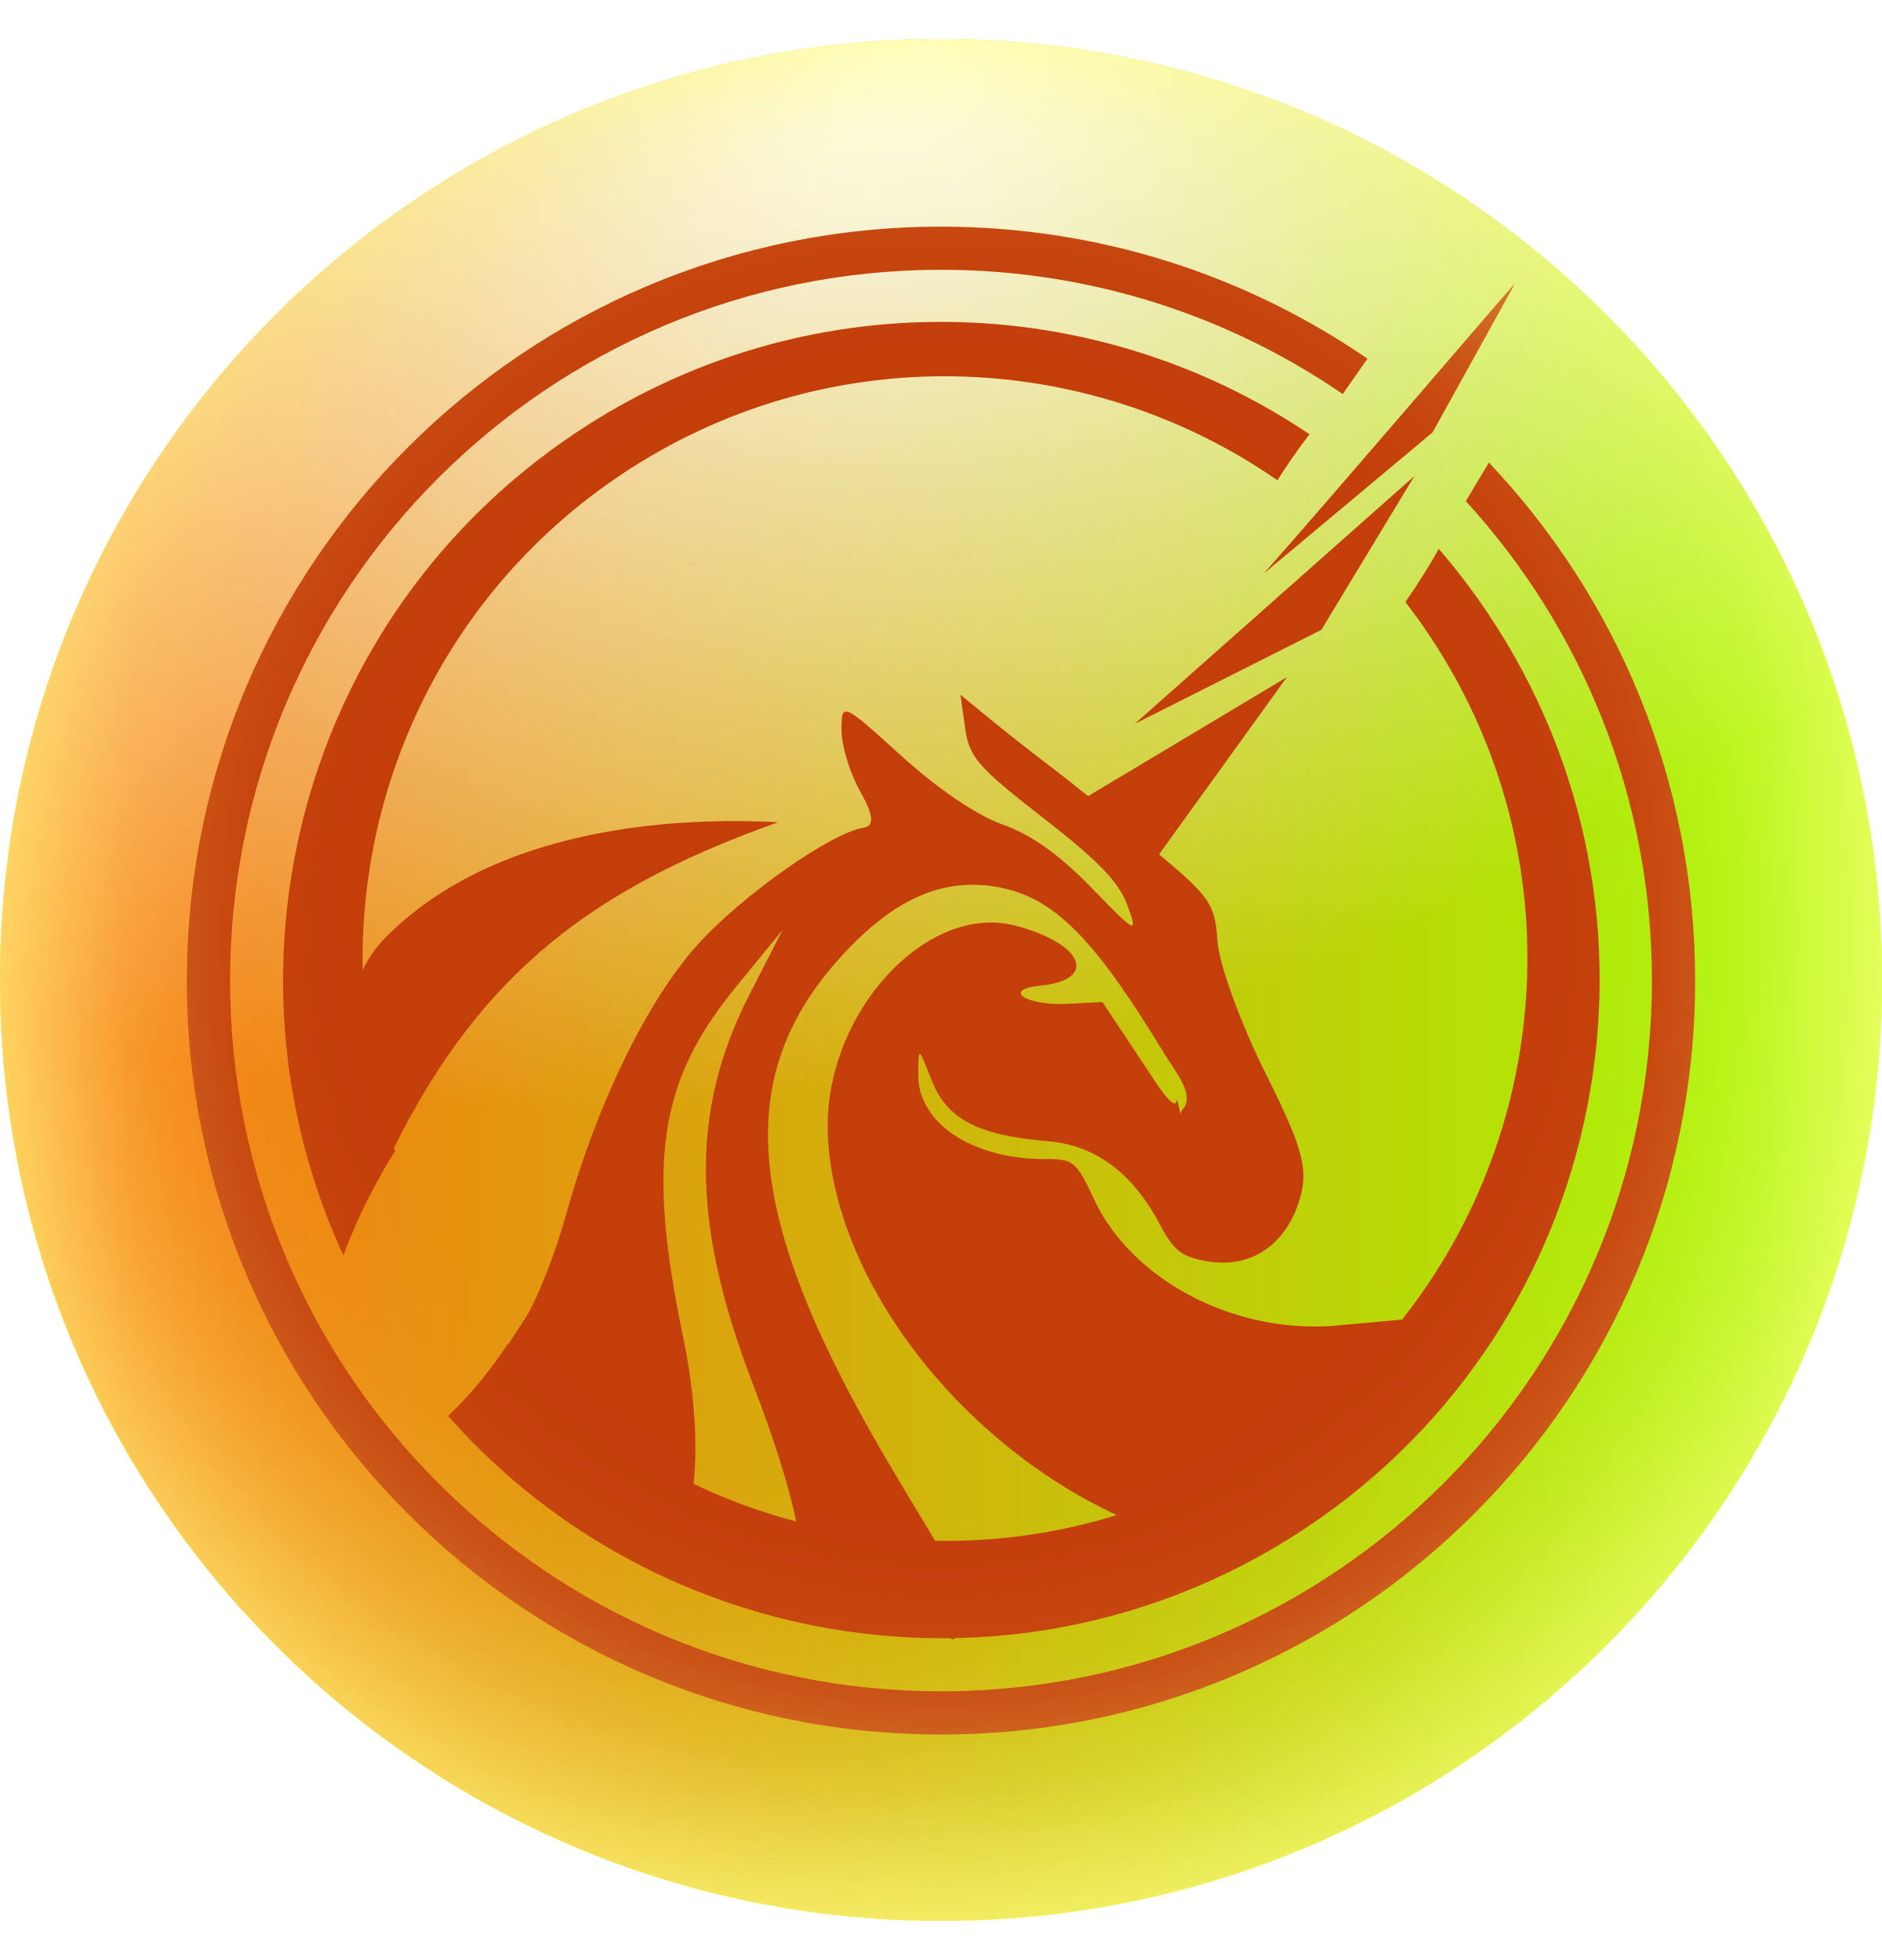
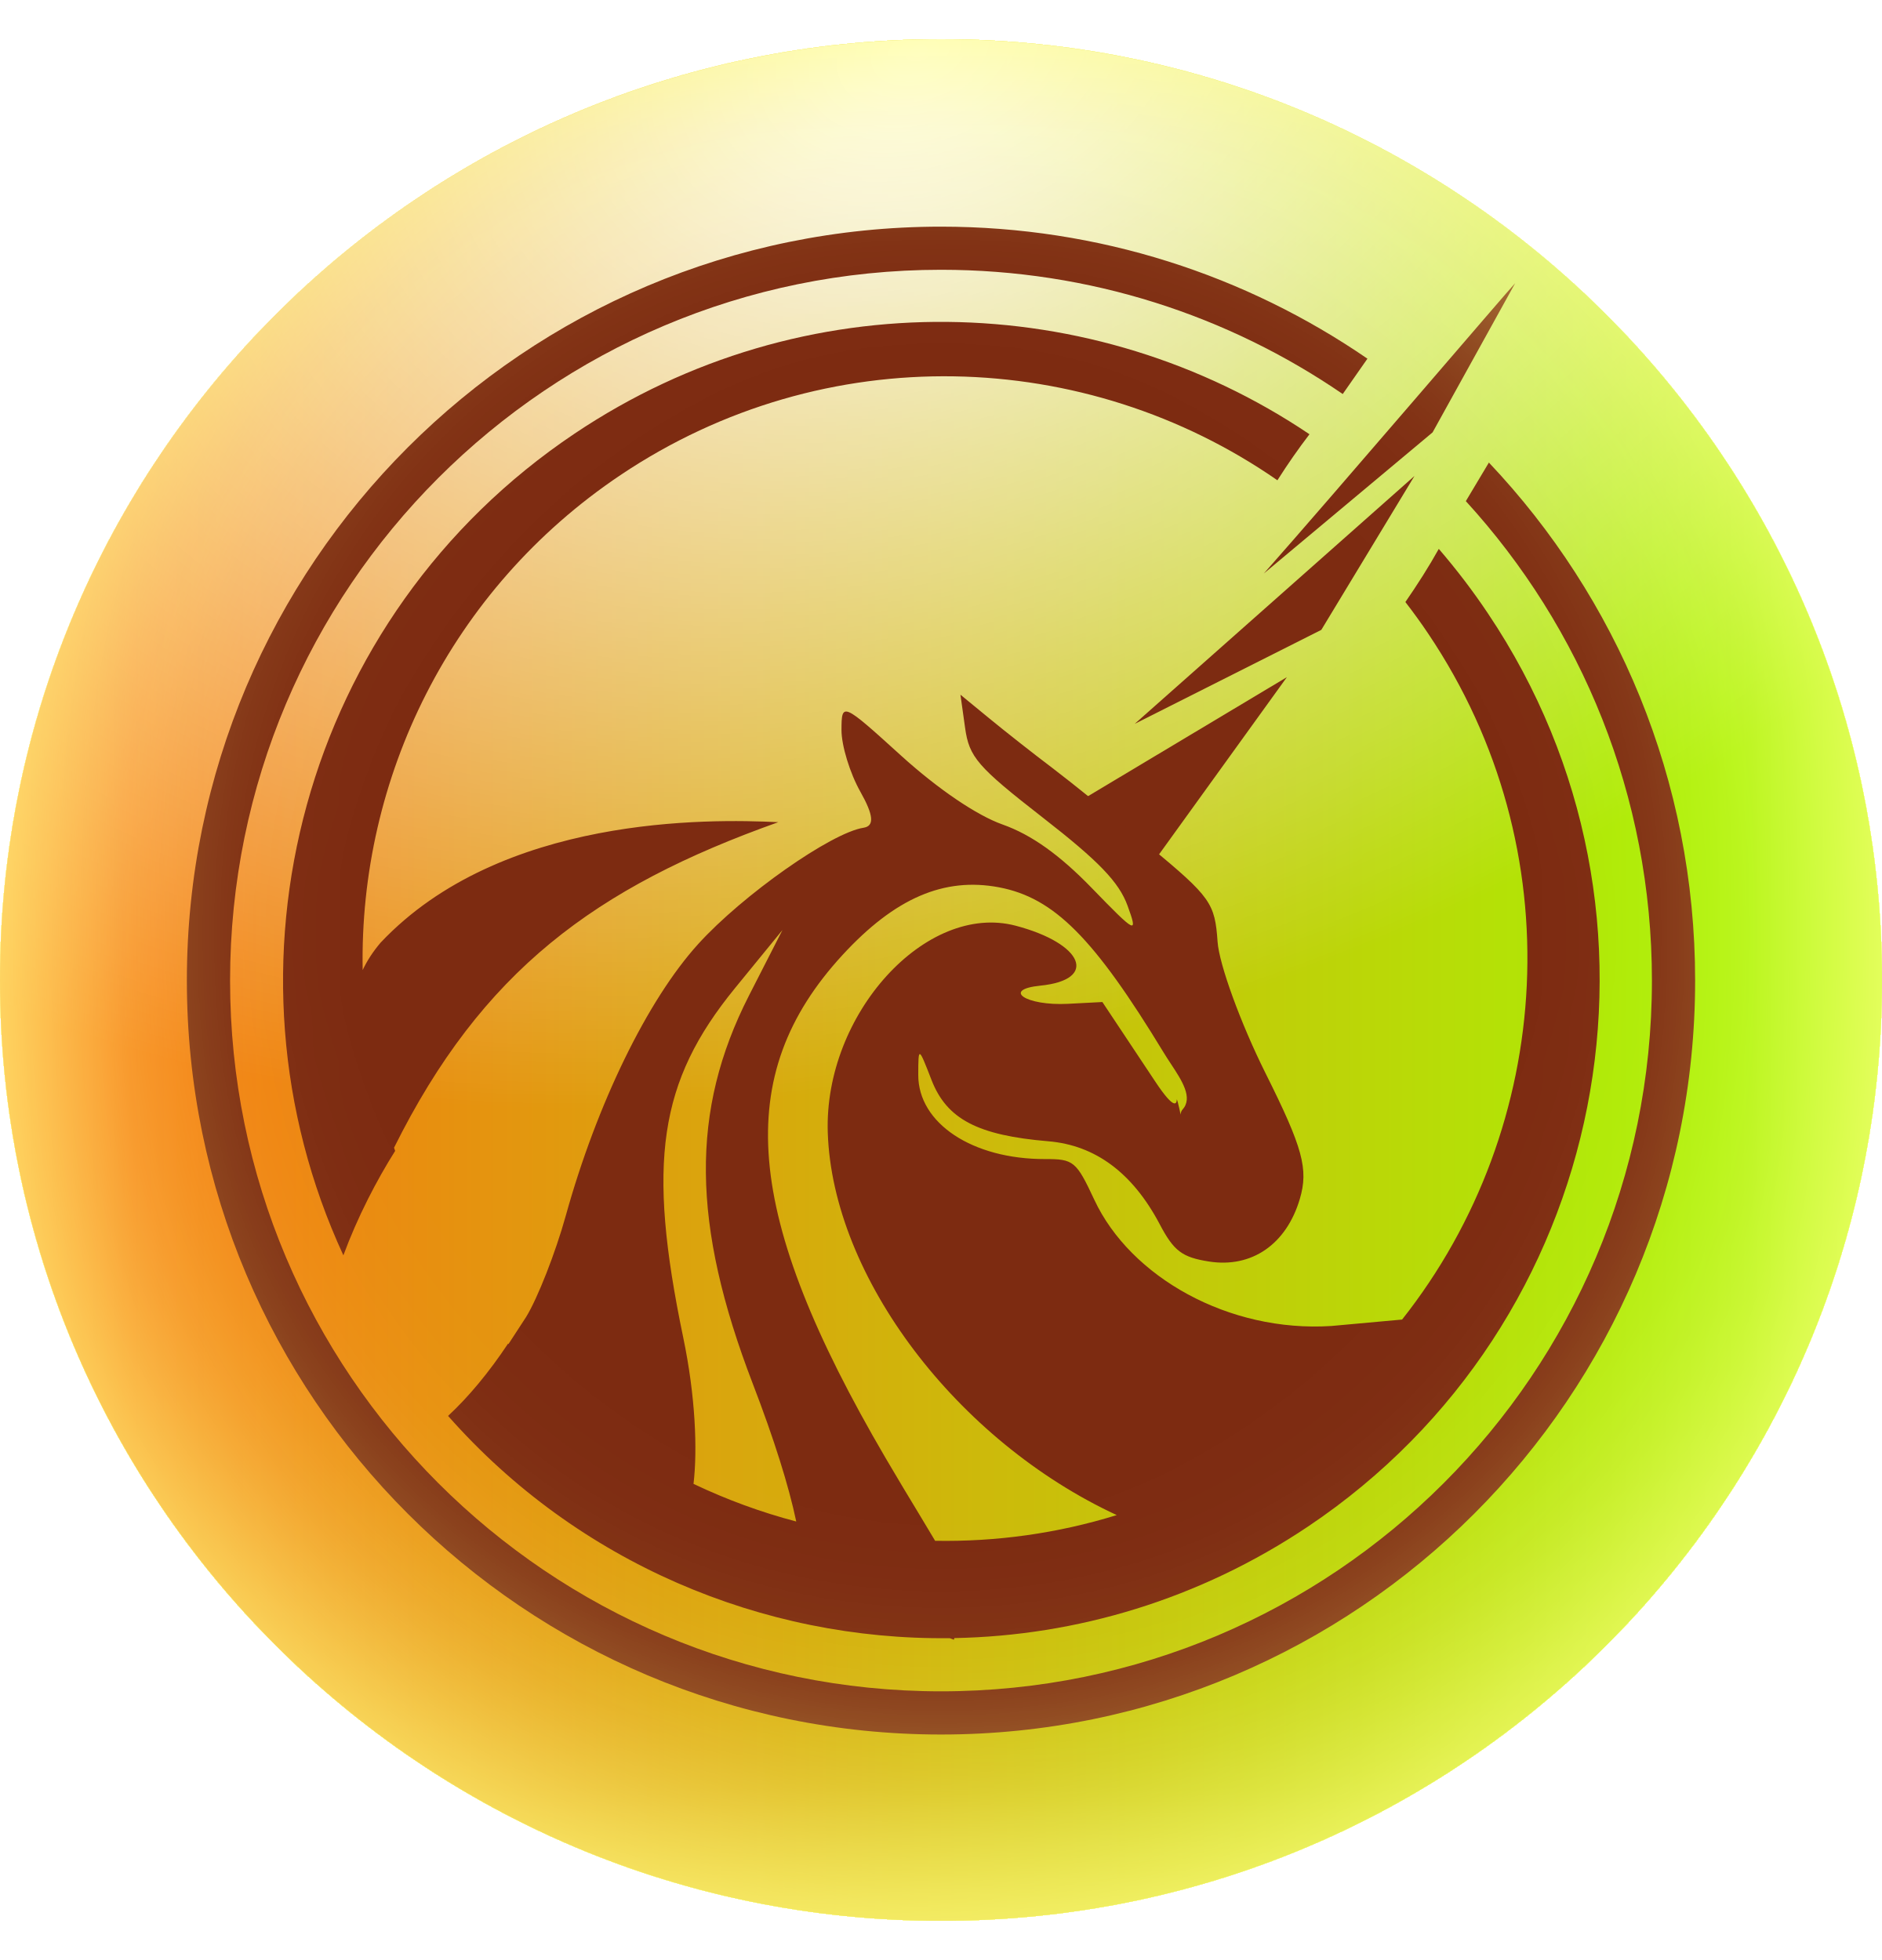
<svg xmlns="http://www.w3.org/2000/svg" width="24" height="25" viewBox="0 0 24 25" fill="none">
  <g filter="url(#filter0_i_127_19771)">
    <rect y="0.5" width="24" height="24" rx="12" fill="url(#paint0_radial_127_19771)" />
    <rect y="0.5" width="24" height="24" rx="12" fill="url(#paint1_linear_127_19771)" />
    <rect y="0.5" width="24" height="24" rx="12" fill="url(#paint2_radial_127_19771)" />
-     <path fill-rule="evenodd" clip-rule="evenodd" d="M12 22.124C6.689 22.124 2.383 17.818 2.383 12.507C2.383 7.196 6.689 2.891 12 2.891C14.018 2.891 15.891 3.512 17.438 4.575L17.123 5.026C15.665 4.026 13.901 3.441 12 3.441C6.993 3.441 2.934 7.5 2.934 12.507C2.934 17.514 6.993 21.573 12 21.573C17.007 21.573 21.066 17.514 21.066 12.507C21.066 10.151 20.167 8.004 18.693 6.392L18.987 5.9C20.617 7.623 21.617 9.948 21.617 12.507C21.617 17.818 17.311 22.124 12 22.124Z" fill="#C43E0A" />
-     <path d="M16.117 7.315C17.007 6.309 19.266 3.665 19.322 3.612L18.269 5.515L16.117 7.315Z" fill="#C43E0A" />
-     <path d="M16.85 8.034L14.47 9.233L18.038 6.071L16.85 8.034Z" fill="#C43E0A" />
-     <path d="M14.719 10.983L13.8 10.2L16.411 8.637L14.719 10.983Z" fill="#C43E0A" />
-     <path fill-rule="evenodd" clip-rule="evenodd" d="M7.327 5.531C10.247 3.571 13.953 3.688 16.699 5.539C16.559 5.722 16.422 5.918 16.29 6.126C13.851 4.433 10.526 4.306 7.912 6.06C5.736 7.521 4.579 9.933 4.625 12.373C4.681 12.254 4.757 12.137 4.854 12.023C6.388 10.398 9.039 10.444 9.925 10.487C7.587 11.319 6.145 12.388 5.025 14.639C5.03 14.653 5.034 14.666 5.039 14.68C4.918 14.872 4.802 15.077 4.693 15.293C4.571 15.535 4.466 15.776 4.379 16.012C2.679 12.333 3.854 7.861 7.327 5.531ZM18.974 7.823C18.78 7.533 18.57 7.259 18.348 7.001C18.285 7.114 18.218 7.226 18.147 7.339C18.073 7.456 17.998 7.569 17.922 7.679C18.024 7.811 18.123 7.947 18.217 8.088C20.061 10.835 19.827 14.368 17.88 16.831L16.979 16.913C15.667 16.998 14.415 16.287 13.956 15.305C13.725 14.811 13.692 14.783 13.328 14.784C12.4 14.786 11.709 14.327 11.71 13.711C11.711 13.346 11.713 13.347 11.879 13.775C12.073 14.274 12.466 14.481 13.368 14.557C13.968 14.607 14.442 14.96 14.787 15.611C14.969 15.958 15.074 16.037 15.419 16.091C15.963 16.176 16.405 15.871 16.576 15.292C16.688 14.912 16.615 14.642 16.137 13.686C15.822 13.054 15.547 12.301 15.527 12.012C15.493 11.519 15.439 11.443 14.674 10.807C14.226 10.433 13.662 9.979 13.422 9.797C13.182 9.616 12.82 9.331 12.617 9.164L12.248 8.861L12.307 9.282C12.359 9.658 12.464 9.779 13.3 10.43C14.012 10.984 14.27 11.252 14.379 11.552C14.515 11.925 14.49 11.912 13.922 11.326C13.51 10.901 13.152 10.647 12.786 10.517C12.457 10.401 11.961 10.064 11.492 9.639C10.743 8.959 10.732 8.954 10.731 9.31C10.73 9.509 10.839 9.864 10.972 10.099C11.141 10.399 11.153 10.536 11.012 10.558C10.601 10.621 9.471 11.415 8.903 12.042C8.257 12.754 7.61 14.082 7.214 15.51C7.084 15.978 6.857 16.557 6.71 16.797L6.484 17.144C6.482 17.142 6.481 17.14 6.479 17.138C6.234 17.507 5.973 17.82 5.714 18.06C7.366 19.933 9.724 20.923 12.111 20.895L12.165 20.915C12.167 20.908 12.168 20.901 12.17 20.894C13.726 20.865 15.293 20.402 16.682 19.47C20.532 16.887 21.558 11.672 18.974 7.823ZM10.154 19.407C10.059 18.953 9.871 18.355 9.6 17.65C8.818 15.615 8.803 14.167 9.55 12.701L9.978 11.863L9.372 12.605C8.4 13.797 8.248 14.827 8.713 17.061C8.87 17.814 8.895 18.496 8.844 18.927C9.266 19.128 9.705 19.289 10.154 19.407ZM11.925 19.653C12.7 19.667 13.483 19.56 14.241 19.325C12.2 18.378 10.616 16.287 10.556 14.445C10.507 12.936 11.809 11.505 12.954 11.808C13.817 12.036 14.007 12.498 13.267 12.572C12.77 12.622 13.083 12.831 13.616 12.804L14.058 12.781L14.732 13.795C14.992 14.187 15.004 14.062 15.007 14.028C15.008 14.024 15.008 14.021 15.008 14.021C15.009 14.021 15.012 14.031 15.02 14.06L15.025 14.081C15.048 14.17 15.053 14.208 15.054 14.217L15.054 14.219L15.054 14.218C15.055 14.211 15.057 14.179 15.079 14.154C15.217 14.002 15.073 13.784 14.93 13.567L14.93 13.567C14.899 13.52 14.869 13.474 14.841 13.428C13.951 11.963 13.443 11.452 12.741 11.318C12.039 11.185 11.413 11.455 10.745 12.18C9.329 13.719 9.48 15.495 11.291 18.593C11.459 18.879 11.599 19.112 11.717 19.306C11.796 19.438 11.865 19.552 11.925 19.653Z" fill="#C43E0A" />
+     <path fill-rule="evenodd" clip-rule="evenodd" d="M12 22.124C6.689 22.124 2.383 17.818 2.383 12.507C2.383 7.196 6.689 2.891 12 2.891C14.018 2.891 15.891 3.512 17.438 4.575L17.123 5.026C15.665 4.026 13.901 3.441 12 3.441C6.993 3.441 2.934 7.5 2.934 12.507C2.934 17.514 6.993 21.573 12 21.573C17.007 21.573 21.066 17.514 21.066 12.507C21.066 10.151 20.167 8.004 18.693 6.392L18.987 5.9C20.617 7.623 21.617 9.948 21.617 12.507C21.617 17.818 17.311 22.124 12 22.124Z" fill="#7d2b11" />
+     <path d="M16.117 7.315C17.007 6.309 19.266 3.665 19.322 3.612L18.269 5.515L16.117 7.315Z" fill="#7d2b11" />
+     <path d="M16.85 8.034L14.47 9.233L18.038 6.071L16.85 8.034Z" fill="#7d2b11" />
+     <path d="M14.719 10.983L13.8 10.2L16.411 8.637L14.719 10.983Z" fill="#7d2b11" />
+     <path fill-rule="evenodd" clip-rule="evenodd" d="M7.327 5.531C10.247 3.571 13.953 3.688 16.699 5.539C16.559 5.722 16.422 5.918 16.29 6.126C13.851 4.433 10.526 4.306 7.912 6.06C5.736 7.521 4.579 9.933 4.625 12.373C4.681 12.254 4.757 12.137 4.854 12.023C6.388 10.398 9.039 10.444 9.925 10.487C7.587 11.319 6.145 12.388 5.025 14.639C5.03 14.653 5.034 14.666 5.039 14.68C4.918 14.872 4.802 15.077 4.693 15.293C4.571 15.535 4.466 15.776 4.379 16.012C2.679 12.333 3.854 7.861 7.327 5.531ZM18.974 7.823C18.78 7.533 18.57 7.259 18.348 7.001C18.285 7.114 18.218 7.226 18.147 7.339C18.073 7.456 17.998 7.569 17.922 7.679C18.024 7.811 18.123 7.947 18.217 8.088C20.061 10.835 19.827 14.368 17.88 16.831L16.979 16.913C15.667 16.998 14.415 16.287 13.956 15.305C13.725 14.811 13.692 14.783 13.328 14.784C12.4 14.786 11.709 14.327 11.71 13.711C11.711 13.346 11.713 13.347 11.879 13.775C12.073 14.274 12.466 14.481 13.368 14.557C13.968 14.607 14.442 14.96 14.787 15.611C14.969 15.958 15.074 16.037 15.419 16.091C15.963 16.176 16.405 15.871 16.576 15.292C16.688 14.912 16.615 14.642 16.137 13.686C15.822 13.054 15.547 12.301 15.527 12.012C15.493 11.519 15.439 11.443 14.674 10.807C14.226 10.433 13.662 9.979 13.422 9.797C13.182 9.616 12.82 9.331 12.617 9.164L12.248 8.861L12.307 9.282C12.359 9.658 12.464 9.779 13.3 10.43C14.012 10.984 14.27 11.252 14.379 11.552C14.515 11.925 14.49 11.912 13.922 11.326C13.51 10.901 13.152 10.647 12.786 10.517C12.457 10.401 11.961 10.064 11.492 9.639C10.743 8.959 10.732 8.954 10.731 9.31C10.73 9.509 10.839 9.864 10.972 10.099C11.141 10.399 11.153 10.536 11.012 10.558C10.601 10.621 9.471 11.415 8.903 12.042C8.257 12.754 7.61 14.082 7.214 15.51C7.084 15.978 6.857 16.557 6.71 16.797L6.484 17.144C6.482 17.142 6.481 17.14 6.479 17.138C6.234 17.507 5.973 17.82 5.714 18.06C7.366 19.933 9.724 20.923 12.111 20.895L12.165 20.915C12.167 20.908 12.168 20.901 12.17 20.894C13.726 20.865 15.293 20.402 16.682 19.47C20.532 16.887 21.558 11.672 18.974 7.823ZM10.154 19.407C10.059 18.953 9.871 18.355 9.6 17.65C8.818 15.615 8.803 14.167 9.55 12.701L9.978 11.863L9.372 12.605C8.4 13.797 8.248 14.827 8.713 17.061C8.87 17.814 8.895 18.496 8.844 18.927C9.266 19.128 9.705 19.289 10.154 19.407ZM11.925 19.653C12.7 19.667 13.483 19.56 14.241 19.325C12.2 18.378 10.616 16.287 10.556 14.445C10.507 12.936 11.809 11.505 12.954 11.808C13.817 12.036 14.007 12.498 13.267 12.572C12.77 12.622 13.083 12.831 13.616 12.804L14.058 12.781L14.732 13.795C14.992 14.187 15.004 14.062 15.007 14.028C15.008 14.024 15.008 14.021 15.008 14.021C15.009 14.021 15.012 14.031 15.02 14.06L15.025 14.081C15.048 14.17 15.053 14.208 15.054 14.217L15.054 14.219L15.054 14.218C15.055 14.211 15.057 14.179 15.079 14.154C15.217 14.002 15.073 13.784 14.93 13.567L14.93 13.567C14.899 13.52 14.869 13.474 14.841 13.428C13.951 11.963 13.443 11.452 12.741 11.318C12.039 11.185 11.413 11.455 10.745 12.18C9.329 13.719 9.48 15.495 11.291 18.593C11.459 18.879 11.599 19.112 11.717 19.306C11.796 19.438 11.865 19.552 11.925 19.653Z" fill="#7d2b11" />
  </g>
  <defs>
    <filter id="filter0_i_127_19771" x="0" y="-0.1" width="24" height="24.6" filterUnits="userSpaceOnUse" color-interpolation-filters="sRGB">
      <feFlood flood-opacity="0" result="BackgroundImageFix" />
      <feBlend mode="normal" in="SourceGraphic" in2="BackgroundImageFix" result="shape" />
      <feColorMatrix in="SourceAlpha" type="matrix" values="0 0 0 0 0 0 0 0 0 0 0 0 0 0 0 0 0 0 127 0" result="hardAlpha" />
      <feOffset dy="-0.6" />
      <feGaussianBlur stdDeviation="1.8" />
      <feComposite in2="hardAlpha" operator="arithmetic" k2="-1" k3="1" />
      <feColorMatrix type="matrix" values="0 0 0 0 1 0 0 0 0 0.992 0 0 0 0 0.503 0 0 0 1 0" />
      <feBlend mode="normal" in2="shape" result="effect1_innerShadow_127_19771" />
    </filter>
    <radialGradient id="paint0_radial_127_19771" cx="0" cy="0" r="1" gradientUnits="userSpaceOnUse" gradientTransform="translate(12 0.500001) rotate(90) scale(24 22.2081)">
      <stop offset="0.669" stop-color="white" />
      <stop offset="1" stop-color="#C2FF5D" />
    </radialGradient>
    <linearGradient id="paint1_linear_127_19771" x1="0" y1="12.5" x2="24" y2="12.5" gradientUnits="userSpaceOnUse">
      <stop stop-color="#FC6F13" />
      <stop offset="1" stop-color="#A2FE03" />
    </linearGradient>
    <radialGradient id="paint2_radial_127_19771" cx="0" cy="0" r="1" gradientUnits="userSpaceOnUse" gradientTransform="translate(11.7 0.800001) rotate(73.1013) scale(24.7695 37.4591)">
      <stop stop-color="white" />
      <stop offset="0.51" stop-color="white" stop-opacity="0" />
    </radialGradient>
  </defs>
</svg>
